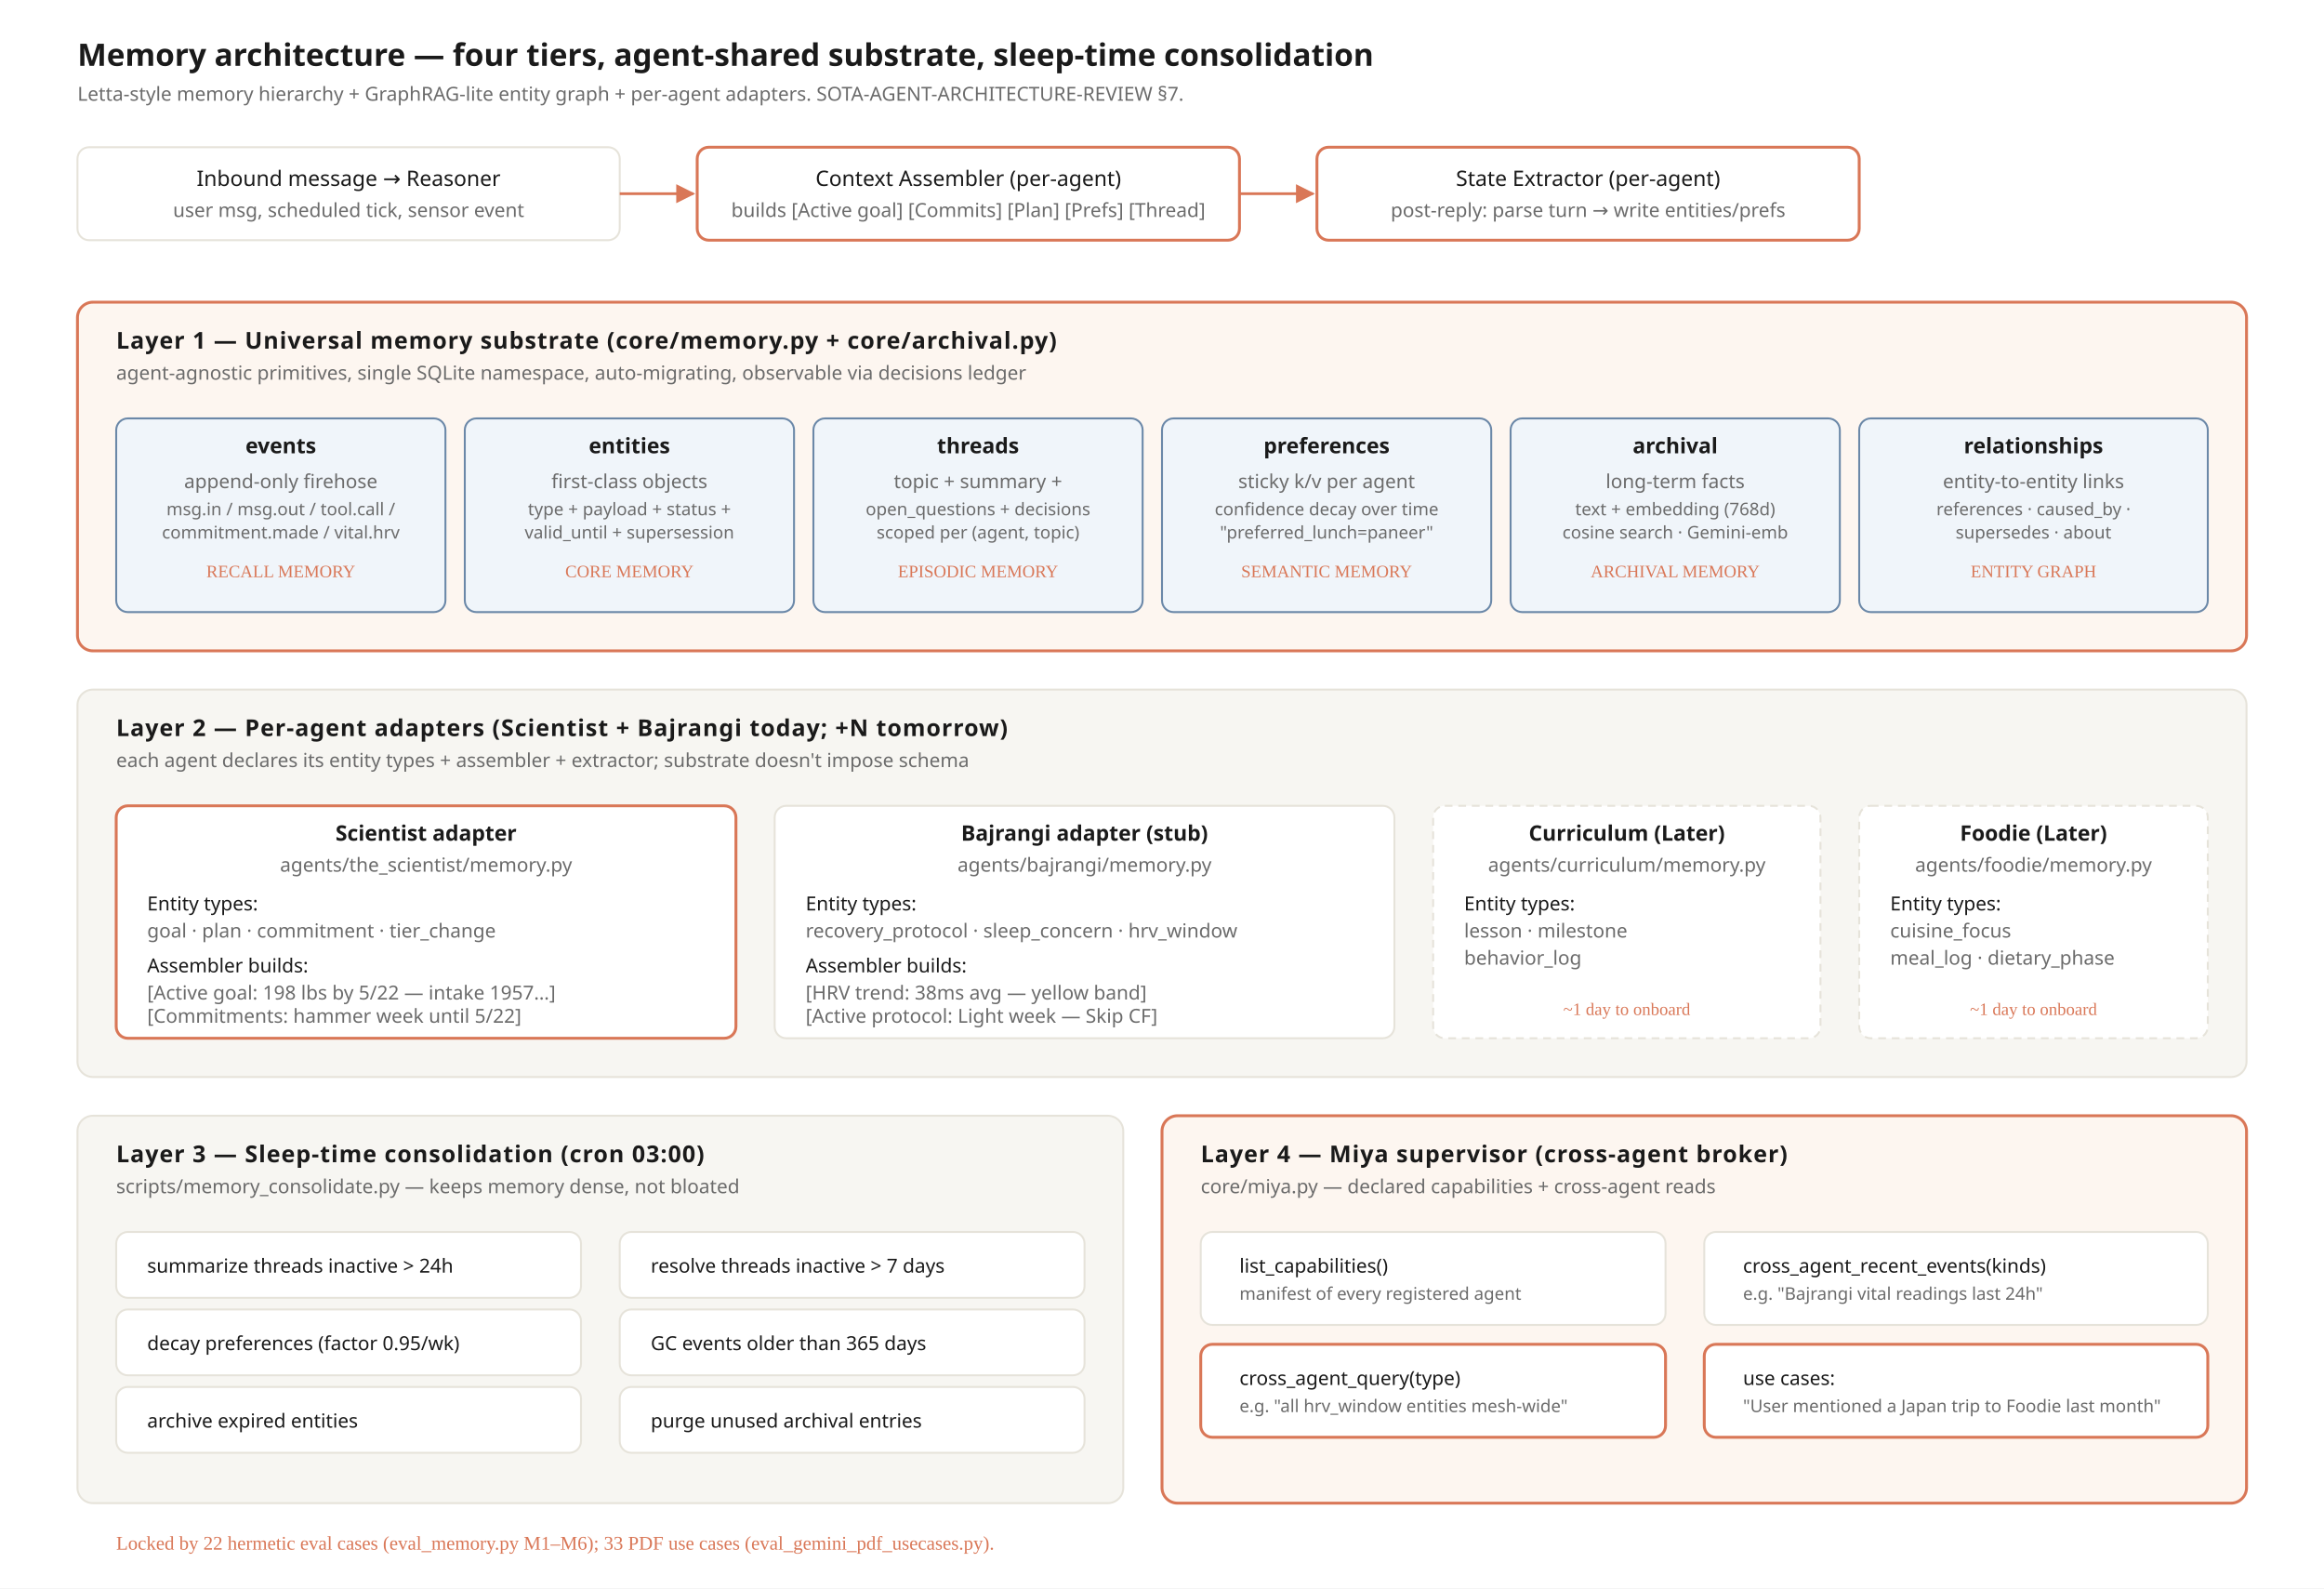
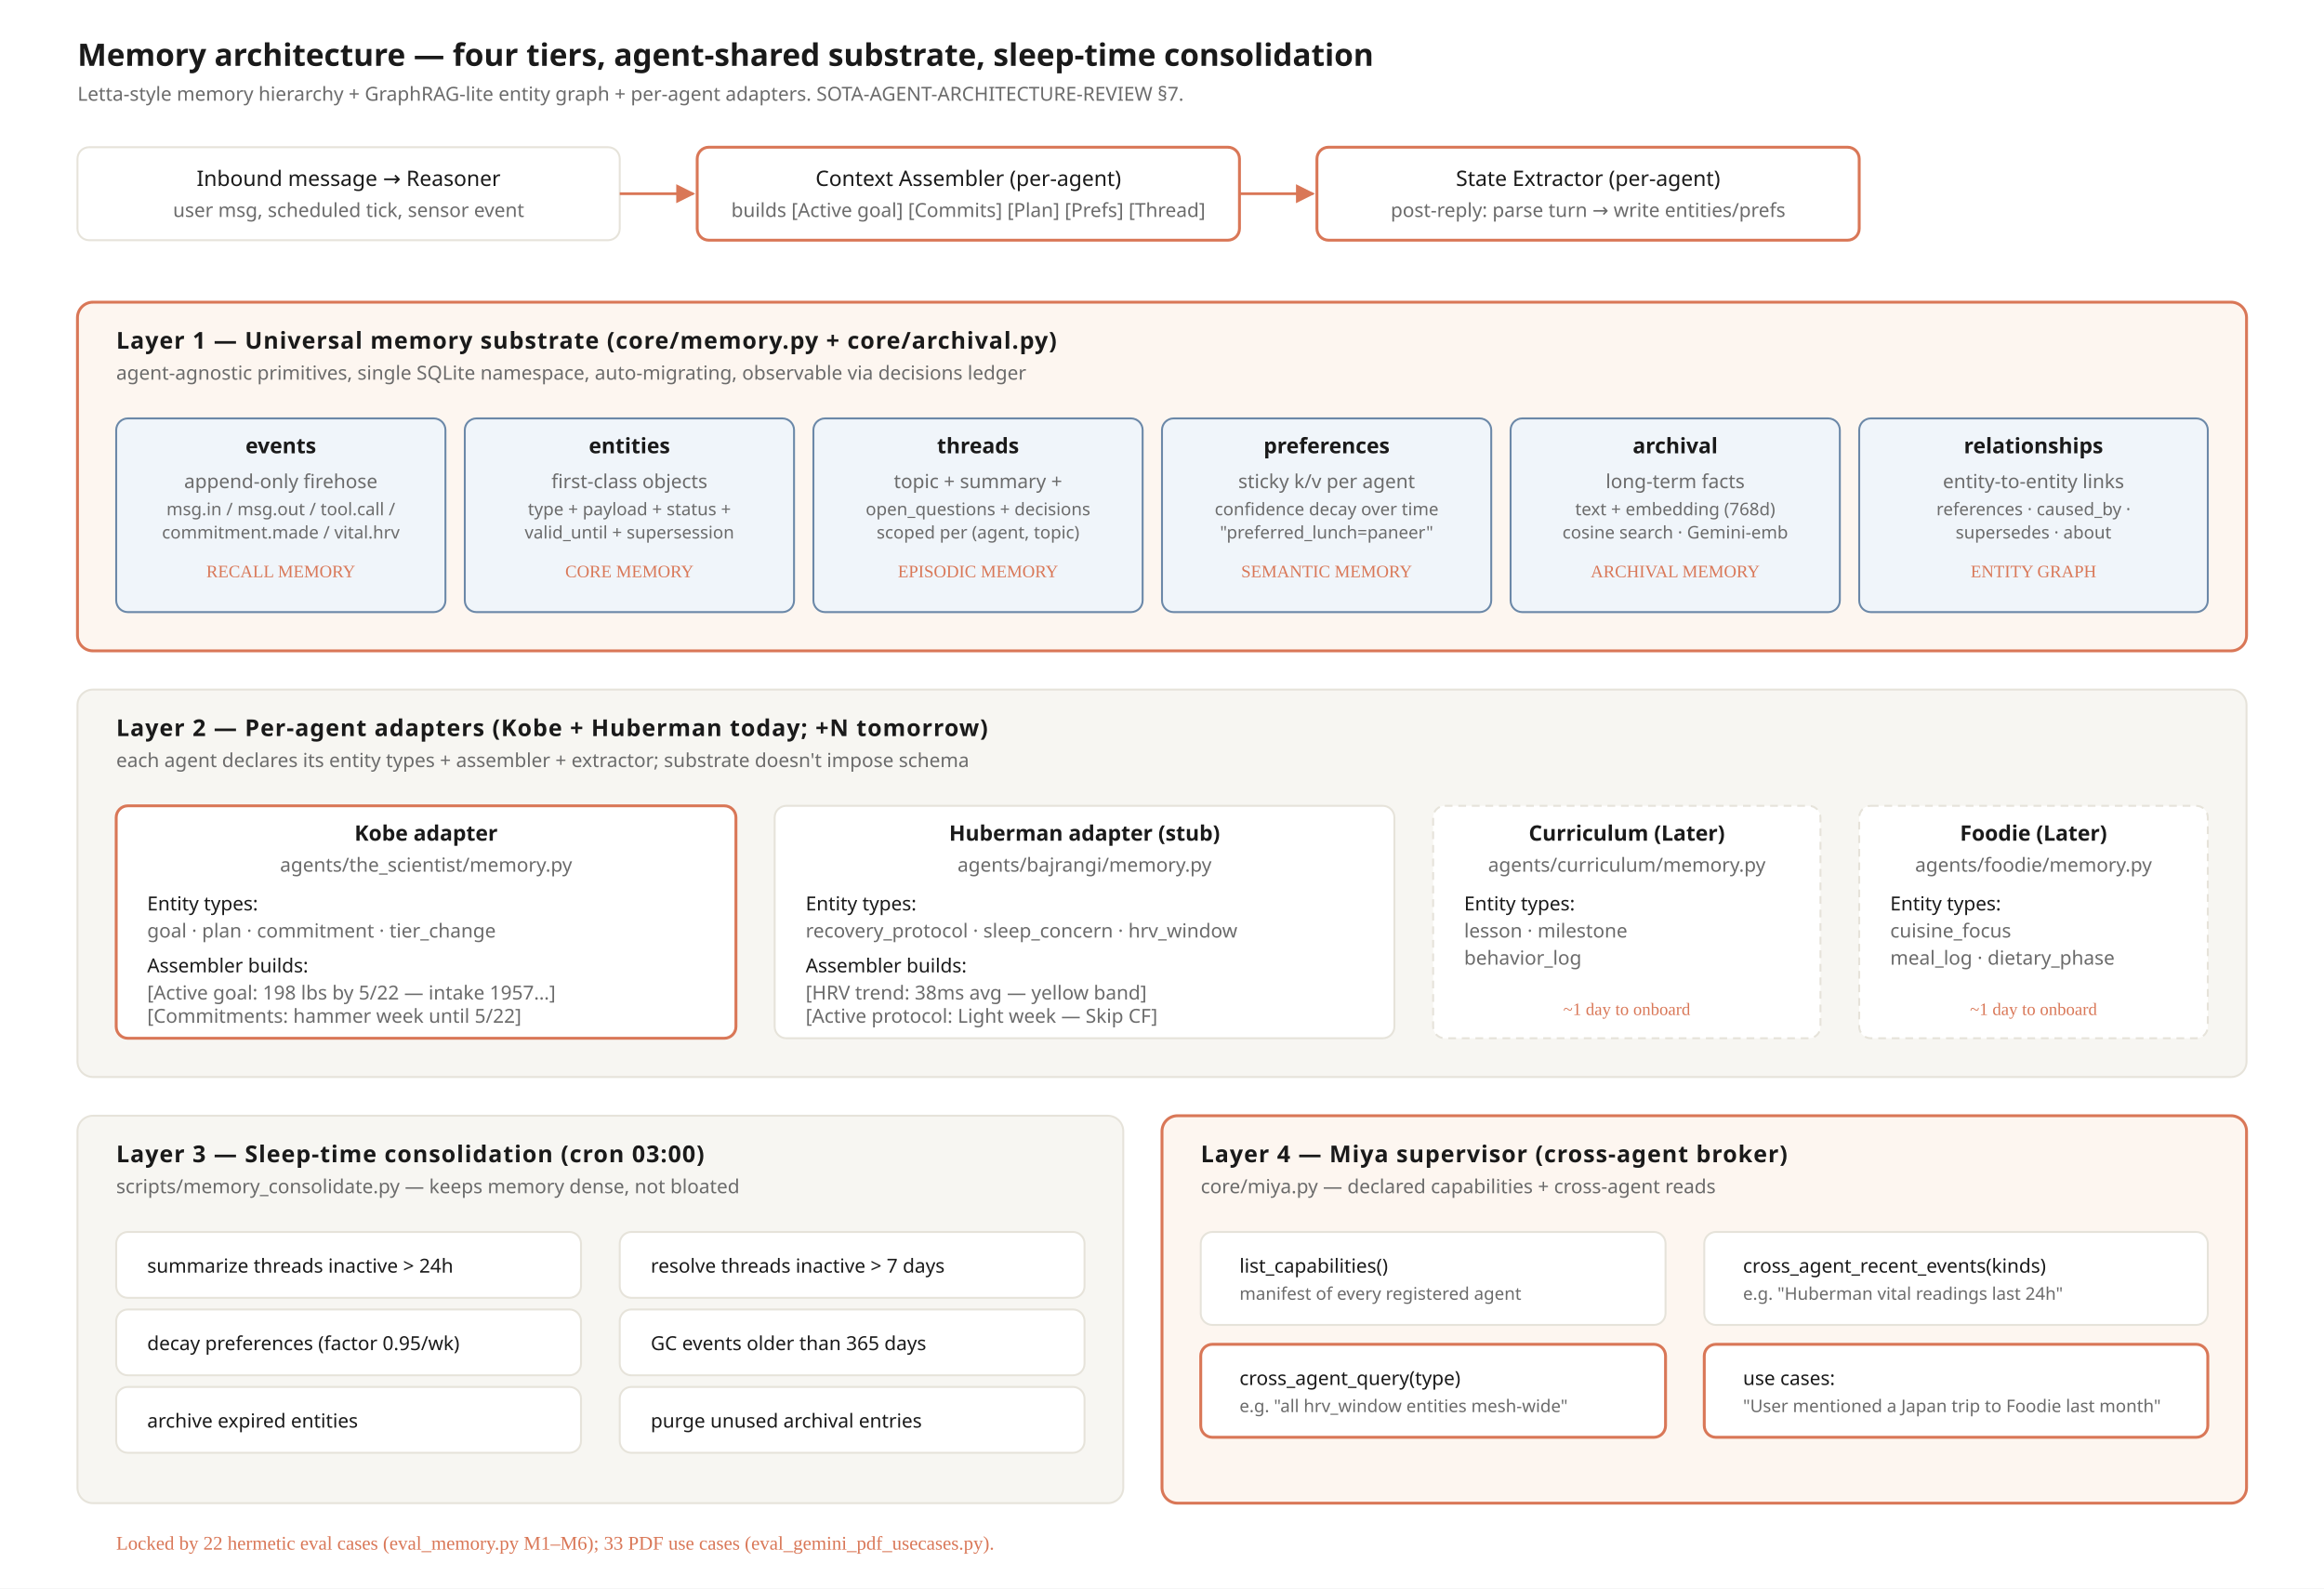
<svg xmlns="http://www.w3.org/2000/svg" viewBox="0 0 1200 820" role="img" aria-labelledby="t4 d4">
  <style>
    .bg { fill: #ffffff; }
    .panel { fill: #f7f6f2; stroke: #e6e3da; stroke-width: 1; }
    .panel-accent { fill: #fdf6f0; stroke: #d97757; stroke-width: 1.5; }
    .accent { fill: #d97757; }
    .ink { fill: #1a1a1a; font-family: ui-sans-serif, system-ui, sans-serif; }
    .muted { fill: #6b6b6b; font-family: ui-sans-serif, system-ui, sans-serif; }
    .title { font-weight: 600; font-size: 14px; }
    .h1 { font-weight: 600; font-size: 16px; }
    .h2 { font-weight: 600; font-size: 12px; letter-spacing: 0.04em; text-transform: uppercase; }
    .lbl { font-size: 11px; }
    .small { font-size: 10px; }
    .tiny { font-size: 9px; }
    .box { fill: #ffffff; stroke: #e6e3da; stroke-width: 1; }
    .box-accent { fill: #ffffff; stroke: #d97757; stroke-width: 1.5; }
    .box-blue { fill: #f0f5fa; stroke: #6b88a8; stroke-width: 1; }
    .box-green { fill: #f1f6f0; stroke: #7a9270; stroke-width: 1; }
    .arrow { stroke: #b8b3a6; stroke-width: 1.2; fill: none; }
    .arrow-accent { stroke: #d97757; stroke-width: 1.4; fill: none; }
    .arrow-blue { stroke: #6b88a8; stroke-width: 1.2; fill: none; }
    .dashed { stroke-dasharray: 4 3; }
  </style>
  <defs>
    <marker id="arr4" viewBox="0 0 10 10" refX="9" refY="5" markerWidth="7" markerHeight="7" orient="auto-start-reverse">
      <path d="M0,0 L10,5 L0,10 z" fill="#b8b3a6" />
    </marker>
    <marker id="arra4" viewBox="0 0 10 10" refX="9" refY="5" markerWidth="7" markerHeight="7" orient="auto-start-reverse">
      <path d="M0,0 L10,5 L0,10 z" fill="#d97757" />
    </marker>
    <marker id="arrb4" viewBox="0 0 10 10" refX="9" refY="5" markerWidth="7" markerHeight="7" orient="auto-start-reverse">
      <path d="M0,0 L10,5 L0,10 z" fill="#6b88a8" />
    </marker>
  </defs>
  <rect class="bg" width="1200" height="820" />
  <text class="ink h1" x="40" y="34">Memory architecture — four tiers, agent-shared substrate, sleep-time consolidation</text>
  <text class="muted small" x="40" y="52">Letta-style memory hierarchy + GraphRAG-lite entity graph + per-agent adapters. SOTA-AGENT-ARCHITECTURE-REVIEW §7.</text>
  <rect class="box" x="40" y="76" width="280" height="48" rx="6" />
  <text class="ink lbl" x="180" y="96" text-anchor="middle">Inbound message → Reasoner</text>
  <text class="muted small" x="180" y="112" text-anchor="middle">user msg, scheduled tick, sensor event</text>
  <rect class="box-accent" x="360" y="76" width="280" height="48" rx="6" />
  <text class="ink lbl" x="500" y="96" text-anchor="middle">Context Assembler (per-agent)</text>
  <text class="muted small" x="500" y="112" text-anchor="middle">builds [Active goal] [Commits] [Plan] [Prefs] [Thread]</text>
  <rect class="box-accent" x="680" y="76" width="280" height="48" rx="6" />
  <text class="ink lbl" x="820" y="96" text-anchor="middle">State Extractor (per-agent)</text>
  <text class="muted small" x="820" y="112" text-anchor="middle">post-reply: parse turn → write entities/prefs</text>
  <path class="arrow-accent" d="M 320 100 L 358 100" marker-end="url(#arra4)" />
  <path class="arrow-accent" d="M 640 100 L 678 100" marker-end="url(#arra4)" />
  <rect class="panel-accent" x="40" y="156" width="1120" height="180" rx="8" />
  <text class="ink h2" x="60" y="180">Layer 1 — Universal memory substrate (core/memory.py + core/archival.py)</text>
  <text class="muted small" x="60" y="196">agent-agnostic primitives, single SQLite namespace, auto-migrating, observable via decisions ledger</text>
  <rect class="box-blue" x="60" y="216" width="170" height="100" rx="6" />
  <text class="ink lbl" x="145" y="234" text-anchor="middle" font-weight="600">events</text>
  <text class="muted small" x="145" y="252" text-anchor="middle">append-only firehose</text>
  <text class="muted tiny" x="145" y="266" text-anchor="middle">msg.in / msg.out / tool.call /</text>
  <text class="muted tiny" x="145" y="278" text-anchor="middle">commitment.made / vital.hrv</text>
  <text class="accent tiny" x="145" y="298" text-anchor="middle">RECALL MEMORY</text>
  <rect class="box-blue" x="240" y="216" width="170" height="100" rx="6" />
  <text class="ink lbl" x="325" y="234" text-anchor="middle" font-weight="600">entities</text>
  <text class="muted small" x="325" y="252" text-anchor="middle">first-class objects</text>
  <text class="muted tiny" x="325" y="266" text-anchor="middle">type + payload + status +</text>
  <text class="muted tiny" x="325" y="278" text-anchor="middle">valid_until + supersession</text>
  <text class="accent tiny" x="325" y="298" text-anchor="middle">CORE MEMORY</text>
  <rect class="box-blue" x="420" y="216" width="170" height="100" rx="6" />
  <text class="ink lbl" x="505" y="234" text-anchor="middle" font-weight="600">threads</text>
  <text class="muted small" x="505" y="252" text-anchor="middle">topic + summary +</text>
  <text class="muted tiny" x="505" y="266" text-anchor="middle">open_questions + decisions</text>
  <text class="muted tiny" x="505" y="278" text-anchor="middle">scoped per (agent, topic)</text>
  <text class="accent tiny" x="505" y="298" text-anchor="middle">EPISODIC MEMORY</text>
  <rect class="box-blue" x="600" y="216" width="170" height="100" rx="6" />
  <text class="ink lbl" x="685" y="234" text-anchor="middle" font-weight="600">preferences</text>
  <text class="muted small" x="685" y="252" text-anchor="middle">sticky k/v per agent</text>
  <text class="muted tiny" x="685" y="266" text-anchor="middle">confidence decay over time</text>
  <text class="muted tiny" x="685" y="278" text-anchor="middle">"preferred_lunch=paneer"</text>
  <text class="accent tiny" x="685" y="298" text-anchor="middle">SEMANTIC MEMORY</text>
  <rect class="box-blue" x="780" y="216" width="170" height="100" rx="6" />
  <text class="ink lbl" x="865" y="234" text-anchor="middle" font-weight="600">archival</text>
  <text class="muted small" x="865" y="252" text-anchor="middle">long-term facts</text>
  <text class="muted tiny" x="865" y="266" text-anchor="middle">text + embedding (768d)</text>
  <text class="muted tiny" x="865" y="278" text-anchor="middle">cosine search · Gemini-emb</text>
  <text class="accent tiny" x="865" y="298" text-anchor="middle">ARCHIVAL MEMORY</text>
  <rect class="box-blue" x="960" y="216" width="180" height="100" rx="6" />
  <text class="ink lbl" x="1050" y="234" text-anchor="middle" font-weight="600">relationships</text>
  <text class="muted small" x="1050" y="252" text-anchor="middle">entity-to-entity links</text>
  <text class="muted tiny" x="1050" y="266" text-anchor="middle">references · caused_by ·</text>
  <text class="muted tiny" x="1050" y="278" text-anchor="middle">supersedes · about</text>
  <text class="accent tiny" x="1050" y="298" text-anchor="middle">ENTITY GRAPH</text>
  <rect class="panel" x="40" y="356" width="1120" height="200" rx="8" />
-   <text class="ink h2" x="60" y="380">Layer 2 — Per-agent adapters (Scientist + Bajrangi today; +N tomorrow)</text>
+   <text class="ink h2" x="60" y="380">Layer 2 — Per-agent adapters (Kobe + Huberman today; +N tomorrow)</text>
  <text class="muted small" x="60" y="396">each agent declares its entity types + assembler + extractor; substrate doesn't impose schema</text>
  <rect class="box-accent" x="60" y="416" width="320" height="120" rx="6" />
-   <text class="ink lbl" x="220" y="434" text-anchor="middle" font-weight="600">Scientist adapter</text>
+   <text class="ink lbl" x="220" y="434" text-anchor="middle" font-weight="600">Kobe adapter</text>
  <text class="muted small" x="220" y="450" text-anchor="middle">agents/the_scientist/memory.py</text>
  <text class="ink small" x="76" y="470">Entity types:</text>
  <text class="muted small" x="76" y="484">  goal · plan · commitment · tier_change</text>
  <text class="ink small" x="76" y="502">Assembler builds:</text>
  <text class="muted small" x="76" y="516">  [Active goal: 198 lbs by 5/22 — intake 1957…]</text>
  <text class="muted small" x="76" y="528">  [Commitments: hammer week until 5/22]</text>
  <rect class="box" x="400" y="416" width="320" height="120" rx="6" />
-   <text class="ink lbl" x="560" y="434" text-anchor="middle" font-weight="600">Bajrangi adapter (stub)</text>
+   <text class="ink lbl" x="560" y="434" text-anchor="middle" font-weight="600">Huberman adapter (stub)</text>
  <text class="muted small" x="560" y="450" text-anchor="middle">agents/bajrangi/memory.py</text>
  <text class="ink small" x="416" y="470">Entity types:</text>
  <text class="muted small" x="416" y="484">  recovery_protocol · sleep_concern · hrv_window</text>
  <text class="ink small" x="416" y="502">Assembler builds:</text>
  <text class="muted small" x="416" y="516">  [HRV trend: 38ms avg — yellow band]</text>
  <text class="muted small" x="416" y="528">  [Active protocol: Light week — Skip CF]</text>
  <rect class="box dashed" x="740" y="416" width="200" height="120" rx="6" stroke-dasharray="4 3" />
  <text class="ink lbl" x="840" y="434" text-anchor="middle" font-weight="600">Curriculum (Later)</text>
  <text class="muted small" x="840" y="450" text-anchor="middle">agents/curriculum/memory.py</text>
  <text class="ink small" x="756" y="470">Entity types:</text>
  <text class="muted small" x="756" y="484">  lesson · milestone</text>
  <text class="muted small" x="756" y="498">  behavior_log</text>
  <text class="accent tiny" x="840" y="524" text-anchor="middle">~1 day to onboard</text>
  <rect class="box dashed" x="960" y="416" width="180" height="120" rx="6" stroke-dasharray="4 3" />
  <text class="ink lbl" x="1050" y="434" text-anchor="middle" font-weight="600">Foodie (Later)</text>
  <text class="muted small" x="1050" y="450" text-anchor="middle">agents/foodie/memory.py</text>
  <text class="ink small" x="976" y="470">Entity types:</text>
  <text class="muted small" x="976" y="484">  cuisine_focus</text>
  <text class="muted small" x="976" y="498">  meal_log · dietary_phase</text>
  <text class="accent tiny" x="1050" y="524" text-anchor="middle">~1 day to onboard</text>
  <rect class="panel" x="40" y="576" width="540" height="200" rx="8" />
  <text class="ink h2" x="60" y="600">Layer 3 — Sleep-time consolidation (cron 03:00)</text>
  <text class="muted small" x="60" y="616">scripts/memory_consolidate.py — keeps memory dense, not bloated</text>
  <rect class="box" x="60" y="636" width="240" height="34" rx="6" />
  <text class="ink small" x="76" y="657">summarize threads inactive &gt; 24h</text>
  <rect class="box" x="60" y="676" width="240" height="34" rx="6" />
  <text class="ink small" x="76" y="697">decay preferences (factor 0.95/wk)</text>
  <rect class="box" x="60" y="716" width="240" height="34" rx="6" />
  <text class="ink small" x="76" y="737">archive expired entities</text>
  <rect class="box" x="320" y="636" width="240" height="34" rx="6" />
  <text class="ink small" x="336" y="657">resolve threads inactive &gt; 7 days</text>
  <rect class="box" x="320" y="676" width="240" height="34" rx="6" />
  <text class="ink small" x="336" y="697">GC events older than 365 days</text>
  <rect class="box" x="320" y="716" width="240" height="34" rx="6" />
  <text class="ink small" x="336" y="737">purge unused archival entries</text>
  <rect class="panel-accent" x="600" y="576" width="560" height="200" rx="8" />
  <text class="ink h2" x="620" y="600">Layer 4 — Miya supervisor (cross-agent broker)</text>
  <text class="muted small" x="620" y="616">core/miya.py — declared capabilities + cross-agent reads</text>
  <rect class="box" x="620" y="636" width="240" height="48" rx="6" />
  <text class="ink small" x="640" y="657">list_capabilities()</text>
  <text class="muted tiny" x="640" y="671">manifest of every registered agent</text>
  <rect class="box-accent" x="620" y="694" width="240" height="48" rx="6" />
  <text class="ink small" x="640" y="715">cross_agent_query(type)</text>
  <text class="muted tiny" x="640" y="729">e.g. "all hrv_window entities mesh-wide"</text>
  <rect class="box" x="880" y="636" width="260" height="48" rx="6" />
  <text class="ink small" x="900" y="657">cross_agent_recent_events(kinds)</text>
-   <text class="muted tiny" x="900" y="671">e.g. "Bajrangi vital readings last 24h"</text>
+   <text class="muted tiny" x="900" y="671">e.g. "Huberman vital readings last 24h"</text>
  <rect class="box-accent" x="880" y="694" width="260" height="48" rx="6" />
  <text class="ink small" x="900" y="715">use cases:</text>
  <text class="muted tiny" x="900" y="729">"User mentioned a Japan trip to Foodie last month"</text>
  <text class="accent small" x="60" y="800">Locked by 22 hermetic eval cases (eval_memory.py M1–M6); 33 PDF use cases (eval_gemini_pdf_usecases.py).</text>
</svg>
